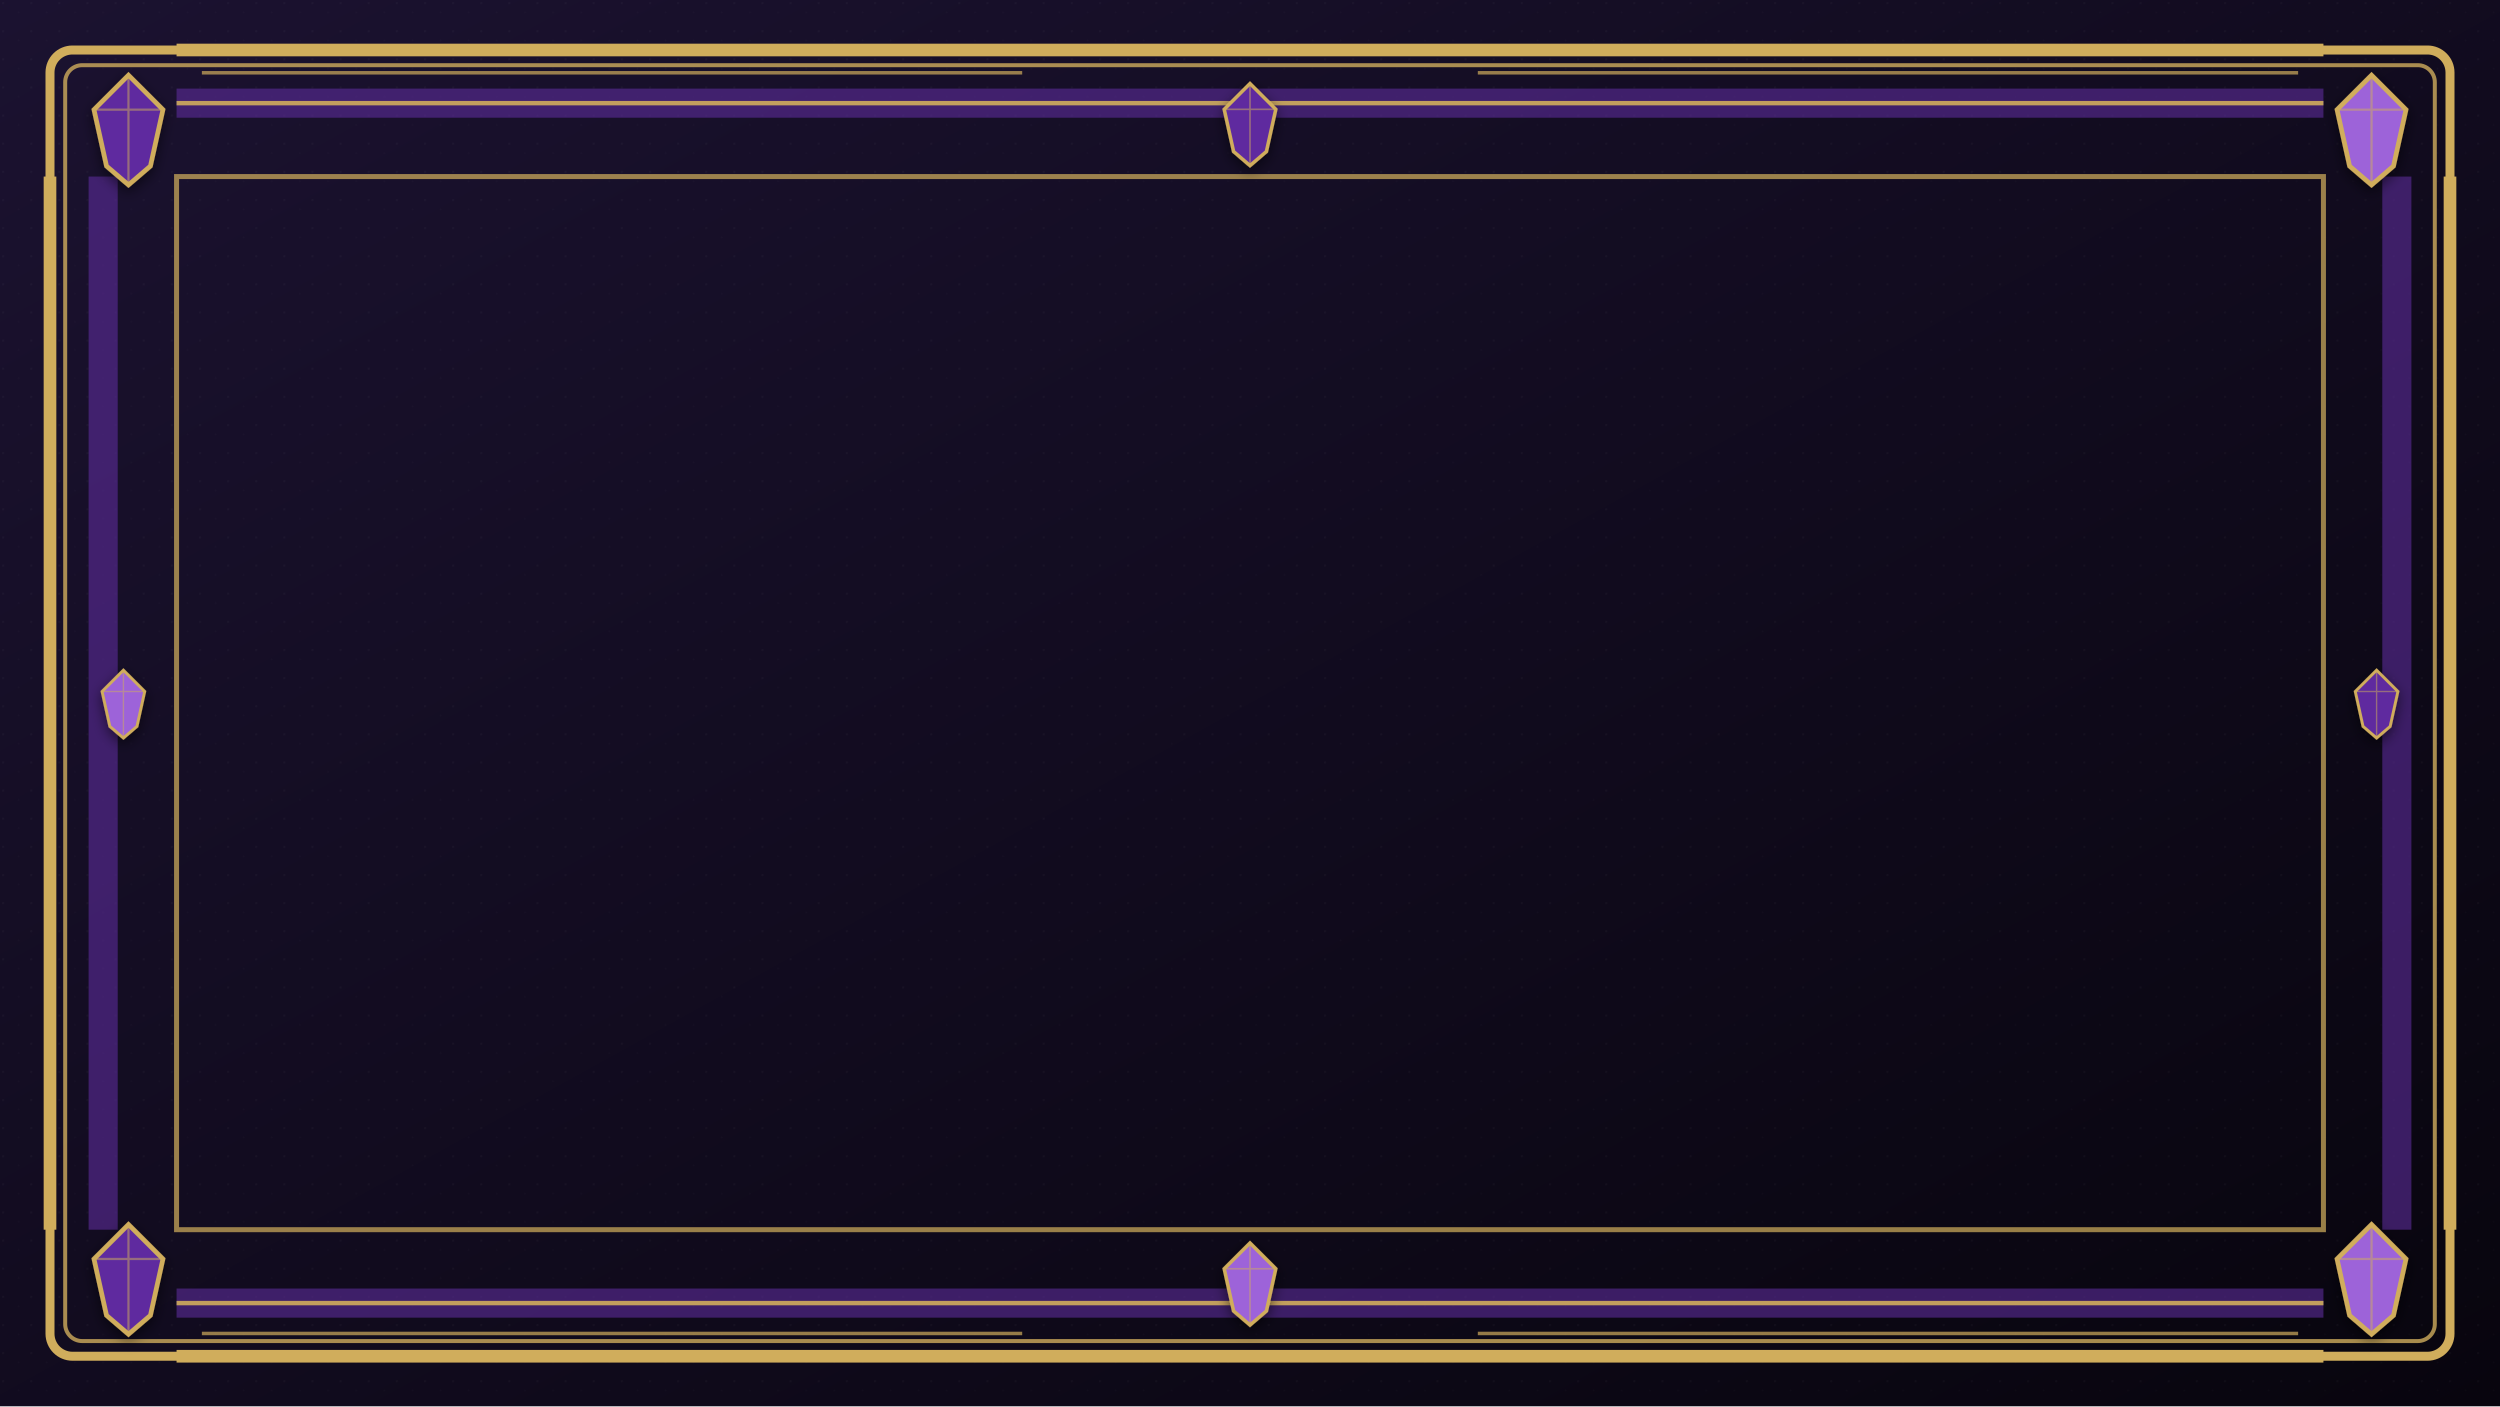
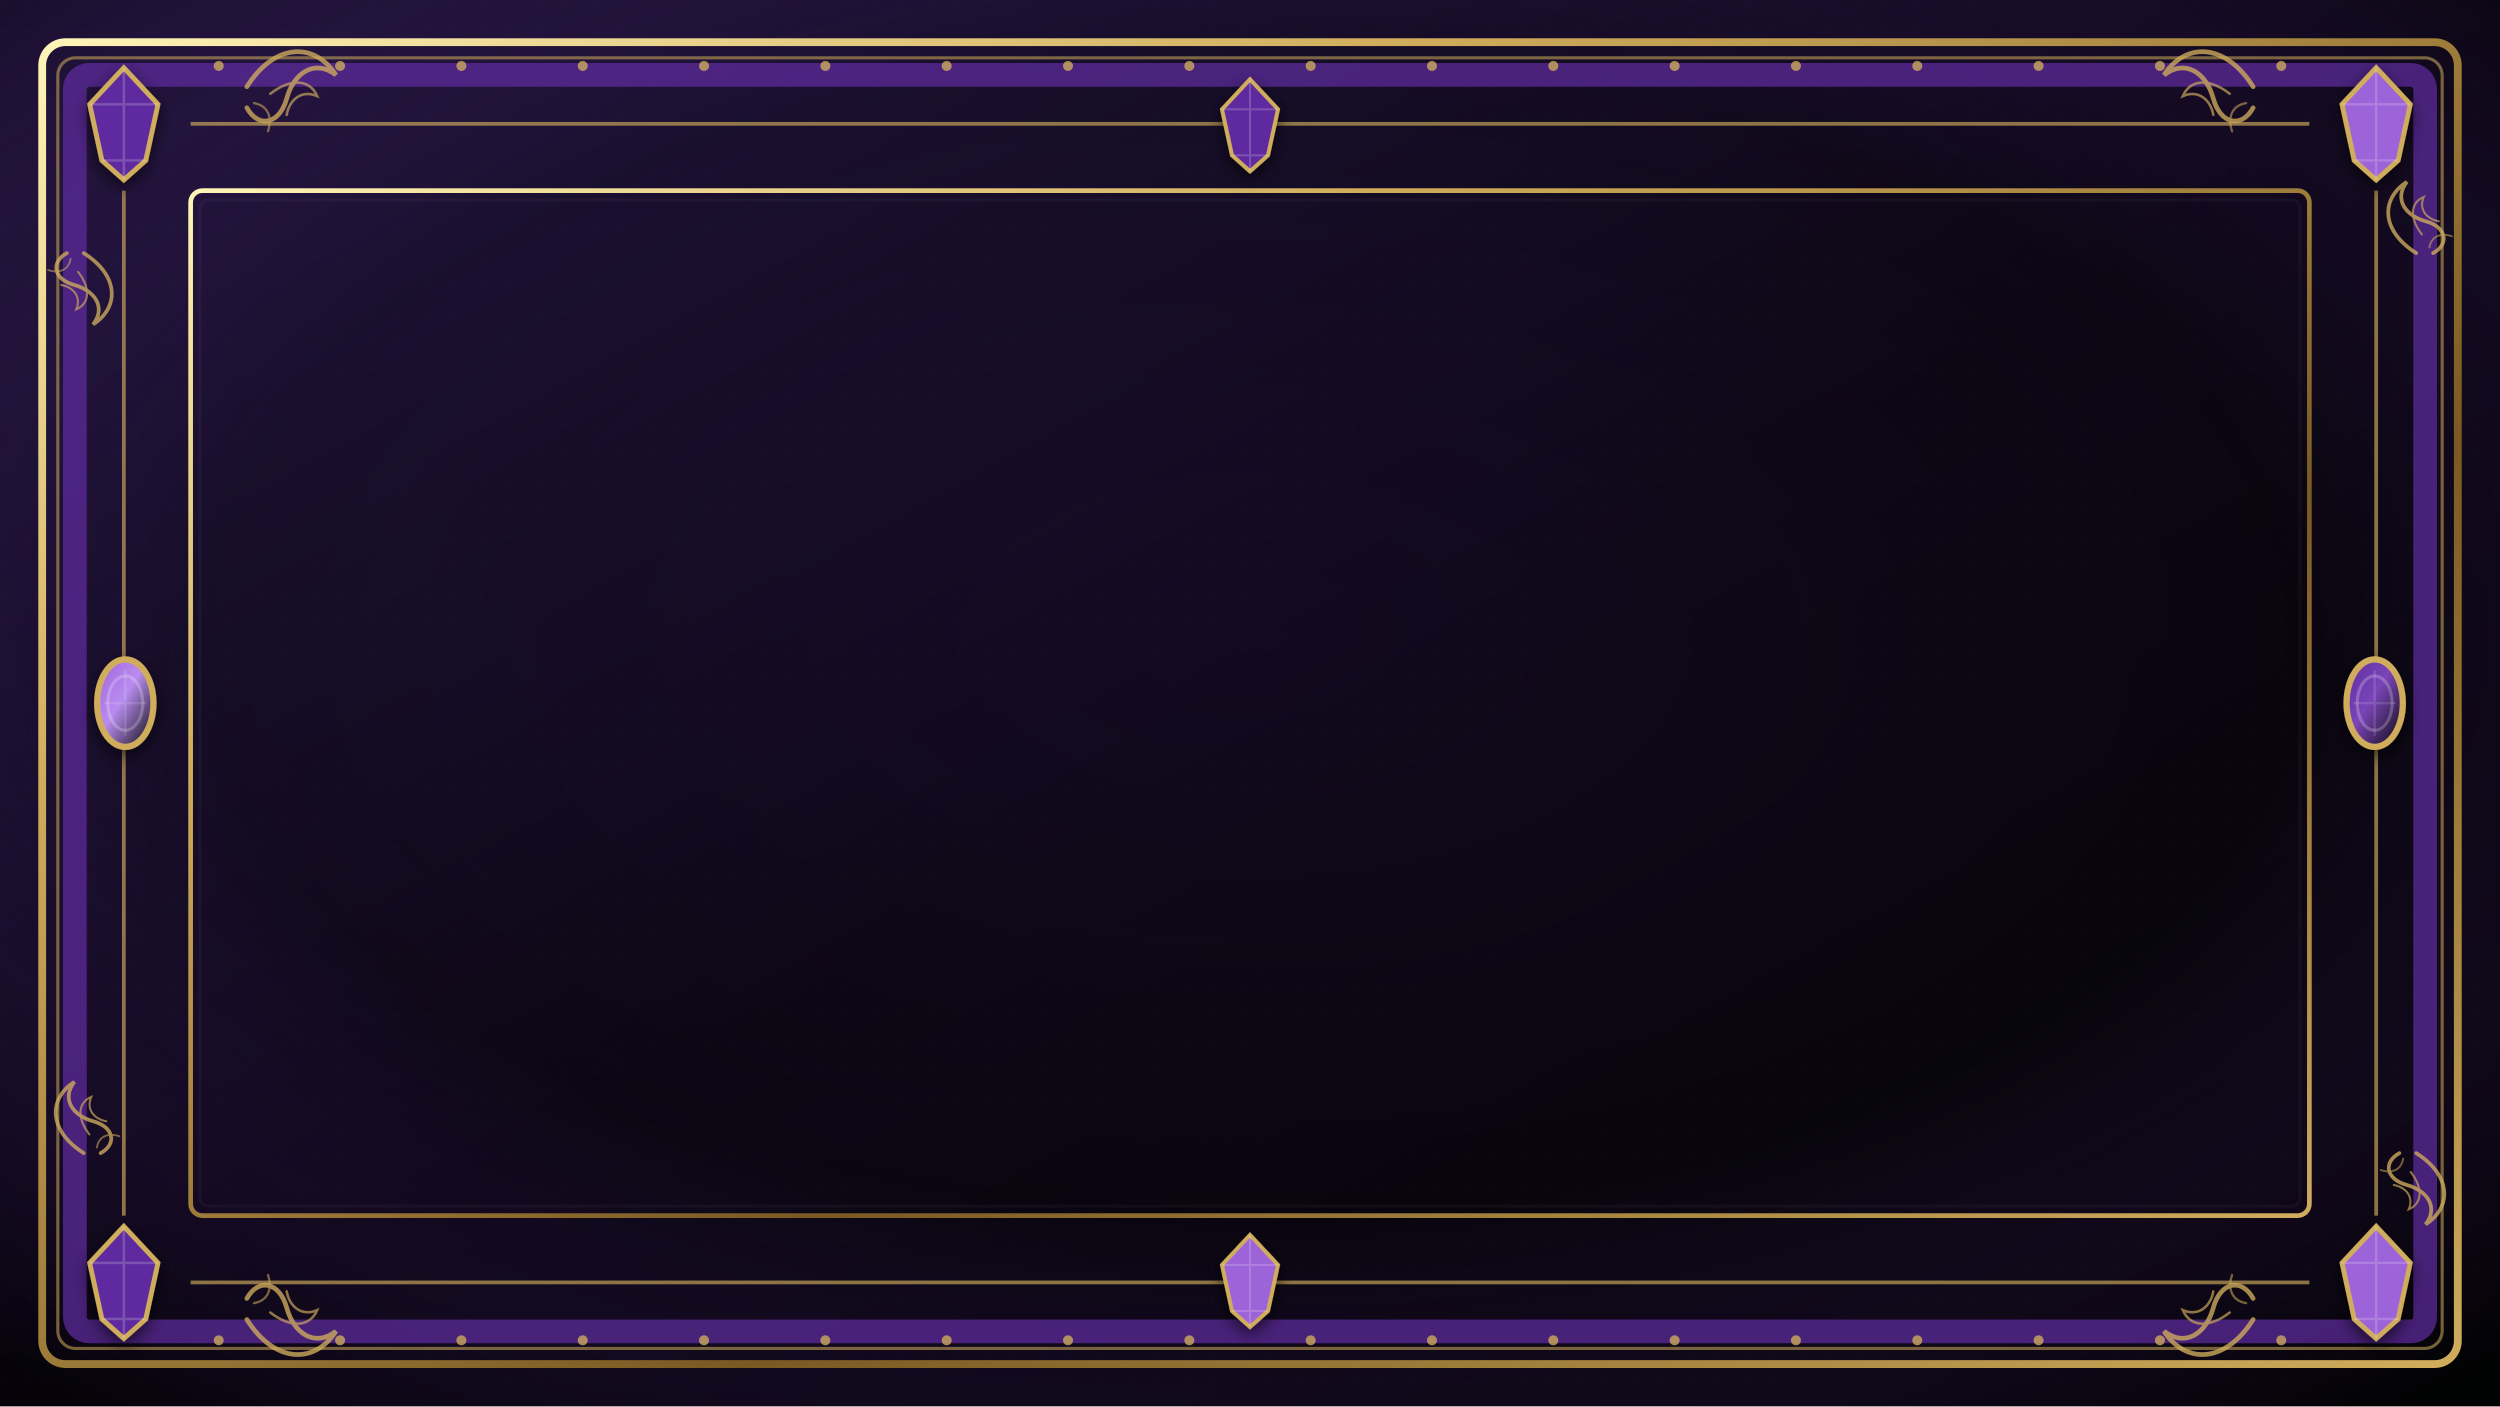
<svg xmlns="http://www.w3.org/2000/svg" width="1600" height="900" viewBox="0 0 1600 900">
  <defs>
    <linearGradient id="bg" x1="0" y1="0" x2="1" y2="1">
-       <stop offset="0" stop-color="#1b1230" />
-       <stop offset="1" stop-color="#08050e" />
+       <stop offset="0" stop-color="#21143b" />
+       <stop offset=".52" stop-color="#09050f" />
+       <stop offset="1" stop-color="#020303" />
    </linearGradient>
-     <linearGradient id="band" x1="0" y1="0" x2="1" y2="0">
-       <stop offset="0" stop-color="#08050e" />
-       <stop offset=".5" stop-color="#1b1230" />
-       <stop offset="1" stop-color="#08050e" />
+     <linearGradient id="metal" x1="0" y1="0" x2="1" y2="1">
+       <stop offset="0" stop-color="#fff4b8" />
+       <stop offset=".28" stop-color="#d0ad5c" />
+       <stop offset=".65" stop-color="#7a5a22" />
+       <stop offset="1" stop-color="#d0ad5c" />
    </linearGradient>
-     <filter id="shadow" x="-20%" y="-20%" width="140%" height="140%">
-       <feDropShadow dx="0" dy="3" stdDeviation="4" flood-color="#000" flood-opacity=".55" />
+     <radialGradient id="halo" cx=".5" cy=".45" r=".72">
+       <stop offset="0" stop-color="#5f2c9f" stop-opacity=".10" />
+       <stop offset=".58" stop-color="#5f2c9f" stop-opacity=".025" />
+       <stop offset="1" stop-color="#000" stop-opacity=".48" />
+     </radialGradient>
+     <pattern id="grain" width="18" height="18" patternUnits="userSpaceOnUse">
+       <circle cx="2" cy="2" r=".7" fill="#fff" opacity=".022" />
+       <circle cx="13" cy="9" r=".55" fill="#fff" opacity=".015" />
+     </pattern>
+     <filter id="shadow" x="-25%" y="-25%" width="150%" height="150%">
+       <feDropShadow dx="0" dy="4" stdDeviation="5" flood-color="#000" flood-opacity=".62" />
    </filter>
-     <pattern id="grain" width="18" height="18" patternUnits="userSpaceOnUse">
-       <circle cx="2" cy="2" r=".8" fill="#fff" opacity=".025" />
-       <circle cx="12" cy="8" r=".6" fill="#fff" opacity=".018" />
-     </pattern>
+     <filter id="soft" x="-20%" y="-20%" width="140%" height="140%">
+       <feGaussianBlur stdDeviation="5" />
+     </filter>
  </defs>
  <rect width="1600" height="900" fill="url(#bg)" />
+   <rect width="1600" height="900" fill="url(#halo)" />
  <rect width="1600" height="900" fill="url(#grain)" />
-   <rect x="32" y="32" width="1536" height="836" rx="14.4" fill="none" stroke="#d0ad5c" stroke-width="5.76" />
-   <rect x="41.72" y="41.72" width="1516.56" height="816.56" rx="10.88" fill="none" stroke="#d0ad5c" stroke-width="2.56" opacity=".8" />
-   <path d="M113 32 H1487 M113 868 H1487 M32 113 V787 M1568 113 V787" stroke="#d0ad5c" stroke-width="8.1" />
-   <path d="M113 66.02 H1487 M113 833.98 H1487 M66.02 113 V787 M1533.98 113 V787" stroke="#5f2c9f" stroke-width="18.63" opacity=".58" />
-   <path d="M113 66.02 H1487 M113 833.98 H1487" stroke="#d0ad5c" stroke-width="2.835" opacity=".9" />
-   <rect x="113" y="113" width="1374" height="674" fill="none" stroke="#d0ad5c" stroke-width="3.2" opacity=".72" />
+   <rect x="27" y="27" width="1546" height="846" rx="14.85" fill="none" stroke="url(#metal)" stroke-width="5" />
+   <rect x="37" y="37" width="1526" height="826" rx="11.34" fill="none" stroke="#d0ad5c" stroke-opacity=".55" stroke-width="2" />
+   <rect x="47.9" y="47.9" width="1504.2" height="804.2" rx="9.18" fill="none" stroke="#5f2c9f" stroke-opacity=".72" stroke-width="15.2" />
+   <rect x="122" y="122" width="1356" height="656" rx="7.56" fill="none" stroke="url(#metal)" stroke-width="3" />
+   <g fill="#d0ad5c" opacity=".78">
+     <circle cx="140" cy="42.2" r="3.2" />
+     <circle cx="217.647" cy="42.2" r="3.2" />
+     <circle cx="295.294" cy="42.2" r="3.2" />
+     <circle cx="372.941" cy="42.2" r="3.2" />
+     <circle cx="450.588" cy="42.2" r="3.2" />
+     <circle cx="528.235" cy="42.2" r="3.2" />
+     <circle cx="605.882" cy="42.2" r="3.2" />
+     <circle cx="683.529" cy="42.2" r="3.2" />
+     <circle cx="761.176" cy="42.2" r="3.2" />
+     <circle cx="838.824" cy="42.2" r="3.2" />
+     <circle cx="916.471" cy="42.2" r="3.2" />
+     <circle cx="994.118" cy="42.2" r="3.2" />
+     <circle cx="1071.765" cy="42.2" r="3.2" />
+     <circle cx="1149.412" cy="42.2" r="3.2" />
+     <circle cx="1227.059" cy="42.2" r="3.2" />
+     <circle cx="1304.706" cy="42.2" r="3.2" />
+     <circle cx="1382.353" cy="42.2" r="3.2" />
+     <circle cx="1460" cy="42.2" r="3.2" />
+     <circle cx="140" cy="857.8" r="3.2" />
+     <circle cx="217.647" cy="857.8" r="3.2" />
+     <circle cx="295.294" cy="857.8" r="3.2" />
+     <circle cx="372.941" cy="857.8" r="3.2" />
+     <circle cx="450.588" cy="857.8" r="3.2" />
+     <circle cx="528.235" cy="857.8" r="3.2" />
+     <circle cx="605.882" cy="857.8" r="3.2" />
+     <circle cx="683.529" cy="857.8" r="3.2" />
+     <circle cx="761.176" cy="857.8" r="3.2" />
+     <circle cx="838.824" cy="857.8" r="3.2" />
+     <circle cx="916.471" cy="857.8" r="3.2" />
+     <circle cx="994.118" cy="857.8" r="3.2" />
+     <circle cx="1071.765" cy="857.8" r="3.2" />
+     <circle cx="1149.412" cy="857.8" r="3.2" />
+     <circle cx="1227.059" cy="857.8" r="3.2" />
+     <circle cx="1304.706" cy="857.8" r="3.2" />
+     <circle cx="1382.353" cy="857.8" r="3.2" />
+     <circle cx="1460" cy="857.8" r="3.2" />
+   </g>
+   <path d="M122 79.25 H1478 M122 820.75 H1478" stroke="#d0ad5c" stroke-width="2.4" opacity=".65" />
+   <path d="M79.25 122 V778 M1520.75 122 V778" stroke="#d0ad5c" stroke-width="2.4" opacity=".65" />
  <g filter="url(#shadow)">
-     <g transform="translate(82.22 82.22) scale(1.002857)">
-       <path d="M0-34 L22-12 L14 24 L0 36 L-14 24 L-22-12 Z" fill="#5f2c9f" stroke="#d0ad5c" stroke-width="3" />
-       <path d="M0-34 L0 36 M-22-12 L22-12" stroke="#d0ad5c" stroke-width="1.4" opacity=".5" />
+     <g transform="translate(79.25 79.25) scale(0.78)">
+       <path d="M0-46 L28-16 L18 30 L0 46 L-18 30 L-28-16 Z" fill="#5f2c9f" stroke="#d0ad5c" stroke-width="4" />
+       <path d="M0-46 V46 M-28-16 H28 M-18 30 H18" stroke="#fff" stroke-opacity=".18" stroke-width="2" />
    </g>
-     <g transform="translate(1517.78 82.22) scale(1.002857)">
-       <path d="M0-34 L22-12 L14 24 L0 36 L-14 24 L-22-12 Z" fill="#9d63d9" stroke="#d0ad5c" stroke-width="3" />
-       <path d="M0-34 L0 36 M-22-12 L22-12" stroke="#d0ad5c" stroke-width="1.4" opacity=".5" />
+     <g transform="translate(1520.75 79.25) scale(0.78)">
+       <path d="M0-46 L28-16 L18 30 L0 46 L-18 30 L-28-16 Z" fill="#9d63d9" stroke="#d0ad5c" stroke-width="4" />
+       <path d="M0-46 V46 M-28-16 H28 M-18 30 H18" stroke="#fff" stroke-opacity=".18" stroke-width="2" />
    </g>
-     <g transform="translate(82.22 817.78) scale(1.002857)">
-       <path d="M0-34 L22-12 L14 24 L0 36 L-14 24 L-22-12 Z" fill="#5f2c9f" stroke="#d0ad5c" stroke-width="3" />
-       <path d="M0-34 L0 36 M-22-12 L22-12" stroke="#d0ad5c" stroke-width="1.4" opacity=".5" />
+     <g transform="translate(79.25 820.75) scale(0.78)">
+       <path d="M0-46 L28-16 L18 30 L0 46 L-18 30 L-28-16 Z" fill="#5f2c9f" stroke="#d0ad5c" stroke-width="4" />
+       <path d="M0-46 V46 M-28-16 H28 M-18 30 H18" stroke="#fff" stroke-opacity=".18" stroke-width="2" />
    </g>
-     <g transform="translate(1517.78 817.78) scale(1.002857)">
-       <path d="M0-34 L22-12 L14 24 L0 36 L-14 24 L-22-12 Z" fill="#9d63d9" stroke="#d0ad5c" stroke-width="3" />
-       <path d="M0-34 L0 36 M-22-12 L22-12" stroke="#d0ad5c" stroke-width="1.4" opacity=".5" />
+     <g transform="translate(1520.75 820.75) scale(0.78)">
+       <path d="M0-46 L28-16 L18 30 L0 46 L-18 30 L-28-16 Z" fill="#9d63d9" stroke="#d0ad5c" stroke-width="4" />
+       <path d="M0-46 V46 M-28-16 H28 M-18 30 H18" stroke="#fff" stroke-opacity=".18" stroke-width="2" />
    </g>
-     <g transform="translate(78.98 450) scale(0.62)">
-       <path d="M0-34 L22-12 L14 24 L0 36 L-14 24 L-22-12 Z" fill="#9d63d9" stroke="#d0ad5c" stroke-width="3" />
-       <path d="M0-34 L0 36 M-22-12 L22-12" stroke="#d0ad5c" stroke-width="1.4" opacity=".5" />
+     <g transform="translate(800 80.2) scale(0.64)">
+       <path d="M0-46 L28-16 L18 30 L0 46 L-18 30 L-28-16 Z" fill="#5f2c9f" stroke="#d0ad5c" stroke-width="4" />
+       <path d="M0-46 V46 M-28-16 H28 M-18 30 H18" stroke="#fff" stroke-opacity=".18" stroke-width="2" />
    </g>
-     <g transform="translate(1521.02 450) scale(0.62)">
-       <path d="M0-34 L22-12 L14 24 L0 36 L-14 24 L-22-12 Z" fill="#5f2c9f" stroke="#d0ad5c" stroke-width="3" />
-       <path d="M0-34 L0 36 M-22-12 L22-12" stroke="#d0ad5c" stroke-width="1.4" opacity=".5" />
+     <g transform="translate(800 819.8) scale(0.64)">
+       <path d="M0-46 L28-16 L18 30 L0 46 L-18 30 L-28-16 Z" fill="#9d63d9" stroke="#d0ad5c" stroke-width="4" />
+       <path d="M0-46 V46 M-28-16 H28 M-18 30 H18" stroke="#fff" stroke-opacity=".18" stroke-width="2" />
    </g>
-     <g transform="translate(800 78.98) scale(0.75)">
-       <path d="M0-34 L22-12 L14 24 L0 36 L-14 24 L-22-12 Z" fill="#5f2c9f" stroke="#d0ad5c" stroke-width="3" />
-       <path d="M0-34 L0 36 M-22-12 L22-12" stroke="#d0ad5c" stroke-width="1.4" opacity=".5" />
+     <g transform="translate(80.2 450) rotate(0)">
+       <defs>
+         <linearGradient id="amL-g" x1="0" y1="0" x2="1" y2="1">
+           <stop offset="0" stop-color="#9d63d9" />
+           <stop offset=".45" stop-color="#b98cf0" />
+           <stop offset="1" stop-color="#090909" />
+         </linearGradient>
+       </defs>
+       <ellipse rx="18" ry="28" fill="url(#amL-g)" stroke="#d0ad5c" stroke-width="4" />
+       <ellipse rx="11.16" ry="17.36" fill="none" stroke="#fff" stroke-opacity=".22" stroke-width="2" />
+       <path d="M-13.5 0 H13.5 M0 -21 V21" stroke="#fff" stroke-opacity=".13" stroke-width="1.5" />
    </g>
-     <g transform="translate(800 821.02) scale(0.75)">
-       <path d="M0-34 L22-12 L14 24 L0 36 L-14 24 L-22-12 Z" fill="#9d63d9" stroke="#d0ad5c" stroke-width="3" />
-       <path d="M0-34 L0 36 M-22-12 L22-12" stroke="#d0ad5c" stroke-width="1.4" opacity=".5" />
+     <g transform="translate(1519.8 450) rotate(0)">
+       <defs>
+         <linearGradient id="amR-g" x1="0" y1="0" x2="1" y2="1">
+           <stop offset="0" stop-color="#5f2c9f" />
+           <stop offset=".45" stop-color="#7a45b8" />
+           <stop offset="1" stop-color="#090909" />
+         </linearGradient>
+       </defs>
+       <ellipse rx="18" ry="28" fill="url(#amR-g)" stroke="#d0ad5c" stroke-width="4" />
+       <ellipse rx="11.16" ry="17.36" fill="none" stroke="#fff" stroke-opacity=".22" stroke-width="2" />
+       <path d="M-13.5 0 H13.5 M0 -21 V21" stroke="#fff" stroke-opacity=".13" stroke-width="1.5" />
    </g>
  </g>
-   <g stroke="#d0ad5c" fill="none" opacity=".7" stroke-width="2.24">
-     <path d="M129.2 46.58 H654.2 M945.8 46.58 H1470.8" />
-     <path d="M129.2 853.42 H654.2 M945.8 853.42 H1470.8" />
+   <g opacity=".78">
+     <g transform="translate(158 55.5) scale(0.75 0.75)" fill="none" stroke="#d0ad5c" stroke-linecap="round">
+       <path d="M0 0 C24-38 58-38 76-10 C58-24 40-12 34 10 C28 32 10 36 0 18" stroke-width="4" />
+       <path d="M20 6 C38-8 54-6 60 8 C46 2 36 12 34 24" stroke-width="2.2" opacity=".85" />
+       <path d="M6 14 C18 16 22 26 18 38" stroke-width="2" opacity=".7" />
+     </g>
+     <g transform="translate(1442 55.5) scale(-0.75 0.75)" fill="none" stroke="#d0ad5c" stroke-linecap="round">
+       <path d="M0 0 C24-38 58-38 76-10 C58-24 40-12 34 10 C28 32 10 36 0 18" stroke-width="4" />
+       <path d="M20 6 C38-8 54-6 60 8 C46 2 36 12 34 24" stroke-width="2.2" opacity=".85" />
+       <path d="M6 14 C18 16 22 26 18 38" stroke-width="2" opacity=".7" />
+     </g>
+     <g transform="translate(0 900) scale(1 -1)">
+       <g transform="translate(158 55.5) scale(0.75 0.75)" fill="none" stroke="#d0ad5c" stroke-linecap="round">
+         <path d="M0 0 C24-38 58-38 76-10 C58-24 40-12 34 10 C28 32 10 36 0 18" stroke-width="4" />
+         <path d="M20 6 C38-8 54-6 60 8 C46 2 36 12 34 24" stroke-width="2.2" opacity=".85" />
+         <path d="M6 14 C18 16 22 26 18 38" stroke-width="2" opacity=".7" />
+       </g>
+       <g transform="translate(1442 55.5) scale(-0.75 0.75)" fill="none" stroke="#d0ad5c" stroke-linecap="round">
+         <path d="M0 0 C24-38 58-38 76-10 C58-24 40-12 34 10 C28 32 10 36 0 18" stroke-width="4" />
+         <path d="M20 6 C38-8 54-6 60 8 C46 2 36 12 34 24" stroke-width="2.2" opacity=".85" />
+         <path d="M6 14 C18 16 22 26 18 38" stroke-width="2" opacity=".7" />
+       </g>
+     </g>
+     <g transform="translate(53.6 162) rotate(90)">
+       <g transform="translate(0 0) scale(0.6 0.6)" fill="none" stroke="#d0ad5c" stroke-linecap="round">
+         <path d="M0 0 C24-38 58-38 76-10 C58-24 40-12 34 10 C28 32 10 36 0 18" stroke-width="4" />
+         <path d="M20 6 C38-8 54-6 60 8 C46 2 36 12 34 24" stroke-width="2.2" opacity=".85" />
+         <path d="M6 14 C18 16 22 26 18 38" stroke-width="2" opacity=".7" />
+       </g>
+     </g>
+     <g transform="translate(53.6 738) rotate(-90)">
+       <g transform="translate(0 0) scale(0.6 0.6)" fill="none" stroke="#d0ad5c" stroke-linecap="round">
+         <path d="M0 0 C24-38 58-38 76-10 C58-24 40-12 34 10 C28 32 10 36 0 18" stroke-width="4" />
+         <path d="M20 6 C38-8 54-6 60 8 C46 2 36 12 34 24" stroke-width="2.2" opacity=".85" />
+         <path d="M6 14 C18 16 22 26 18 38" stroke-width="2" opacity=".7" />
+       </g>
+     </g>
+     <g transform="translate(1546.4 162) rotate(-90)">
+       <g transform="translate(0 0) scale(0.6 0.6)" fill="none" stroke="#d0ad5c" stroke-linecap="round">
+         <path d="M0 0 C24-38 58-38 76-10 C58-24 40-12 34 10 C28 32 10 36 0 18" stroke-width="4" />
+         <path d="M20 6 C38-8 54-6 60 8 C46 2 36 12 34 24" stroke-width="2.2" opacity=".85" />
+         <path d="M6 14 C18 16 22 26 18 38" stroke-width="2" opacity=".7" />
+       </g>
+     </g>
+     <g transform="translate(1546.4 738) rotate(90)">
+       <g transform="translate(0 0) scale(0.6 0.6)" fill="none" stroke="#d0ad5c" stroke-linecap="round">
+         <path d="M0 0 C24-38 58-38 76-10 C58-24 40-12 34 10 C28 32 10 36 0 18" stroke-width="4" />
+         <path d="M20 6 C38-8 54-6 60 8 C46 2 36 12 34 24" stroke-width="2.2" opacity=".85" />
+         <path d="M6 14 C18 16 22 26 18 38" stroke-width="2" opacity=".7" />
+       </g>
+     </g>
  </g>
+   <rect x="128" y="128" width="1344" height="644" rx="5.4" fill="none" stroke="#fff" stroke-opacity=".035" stroke-width="2" />
</svg>
